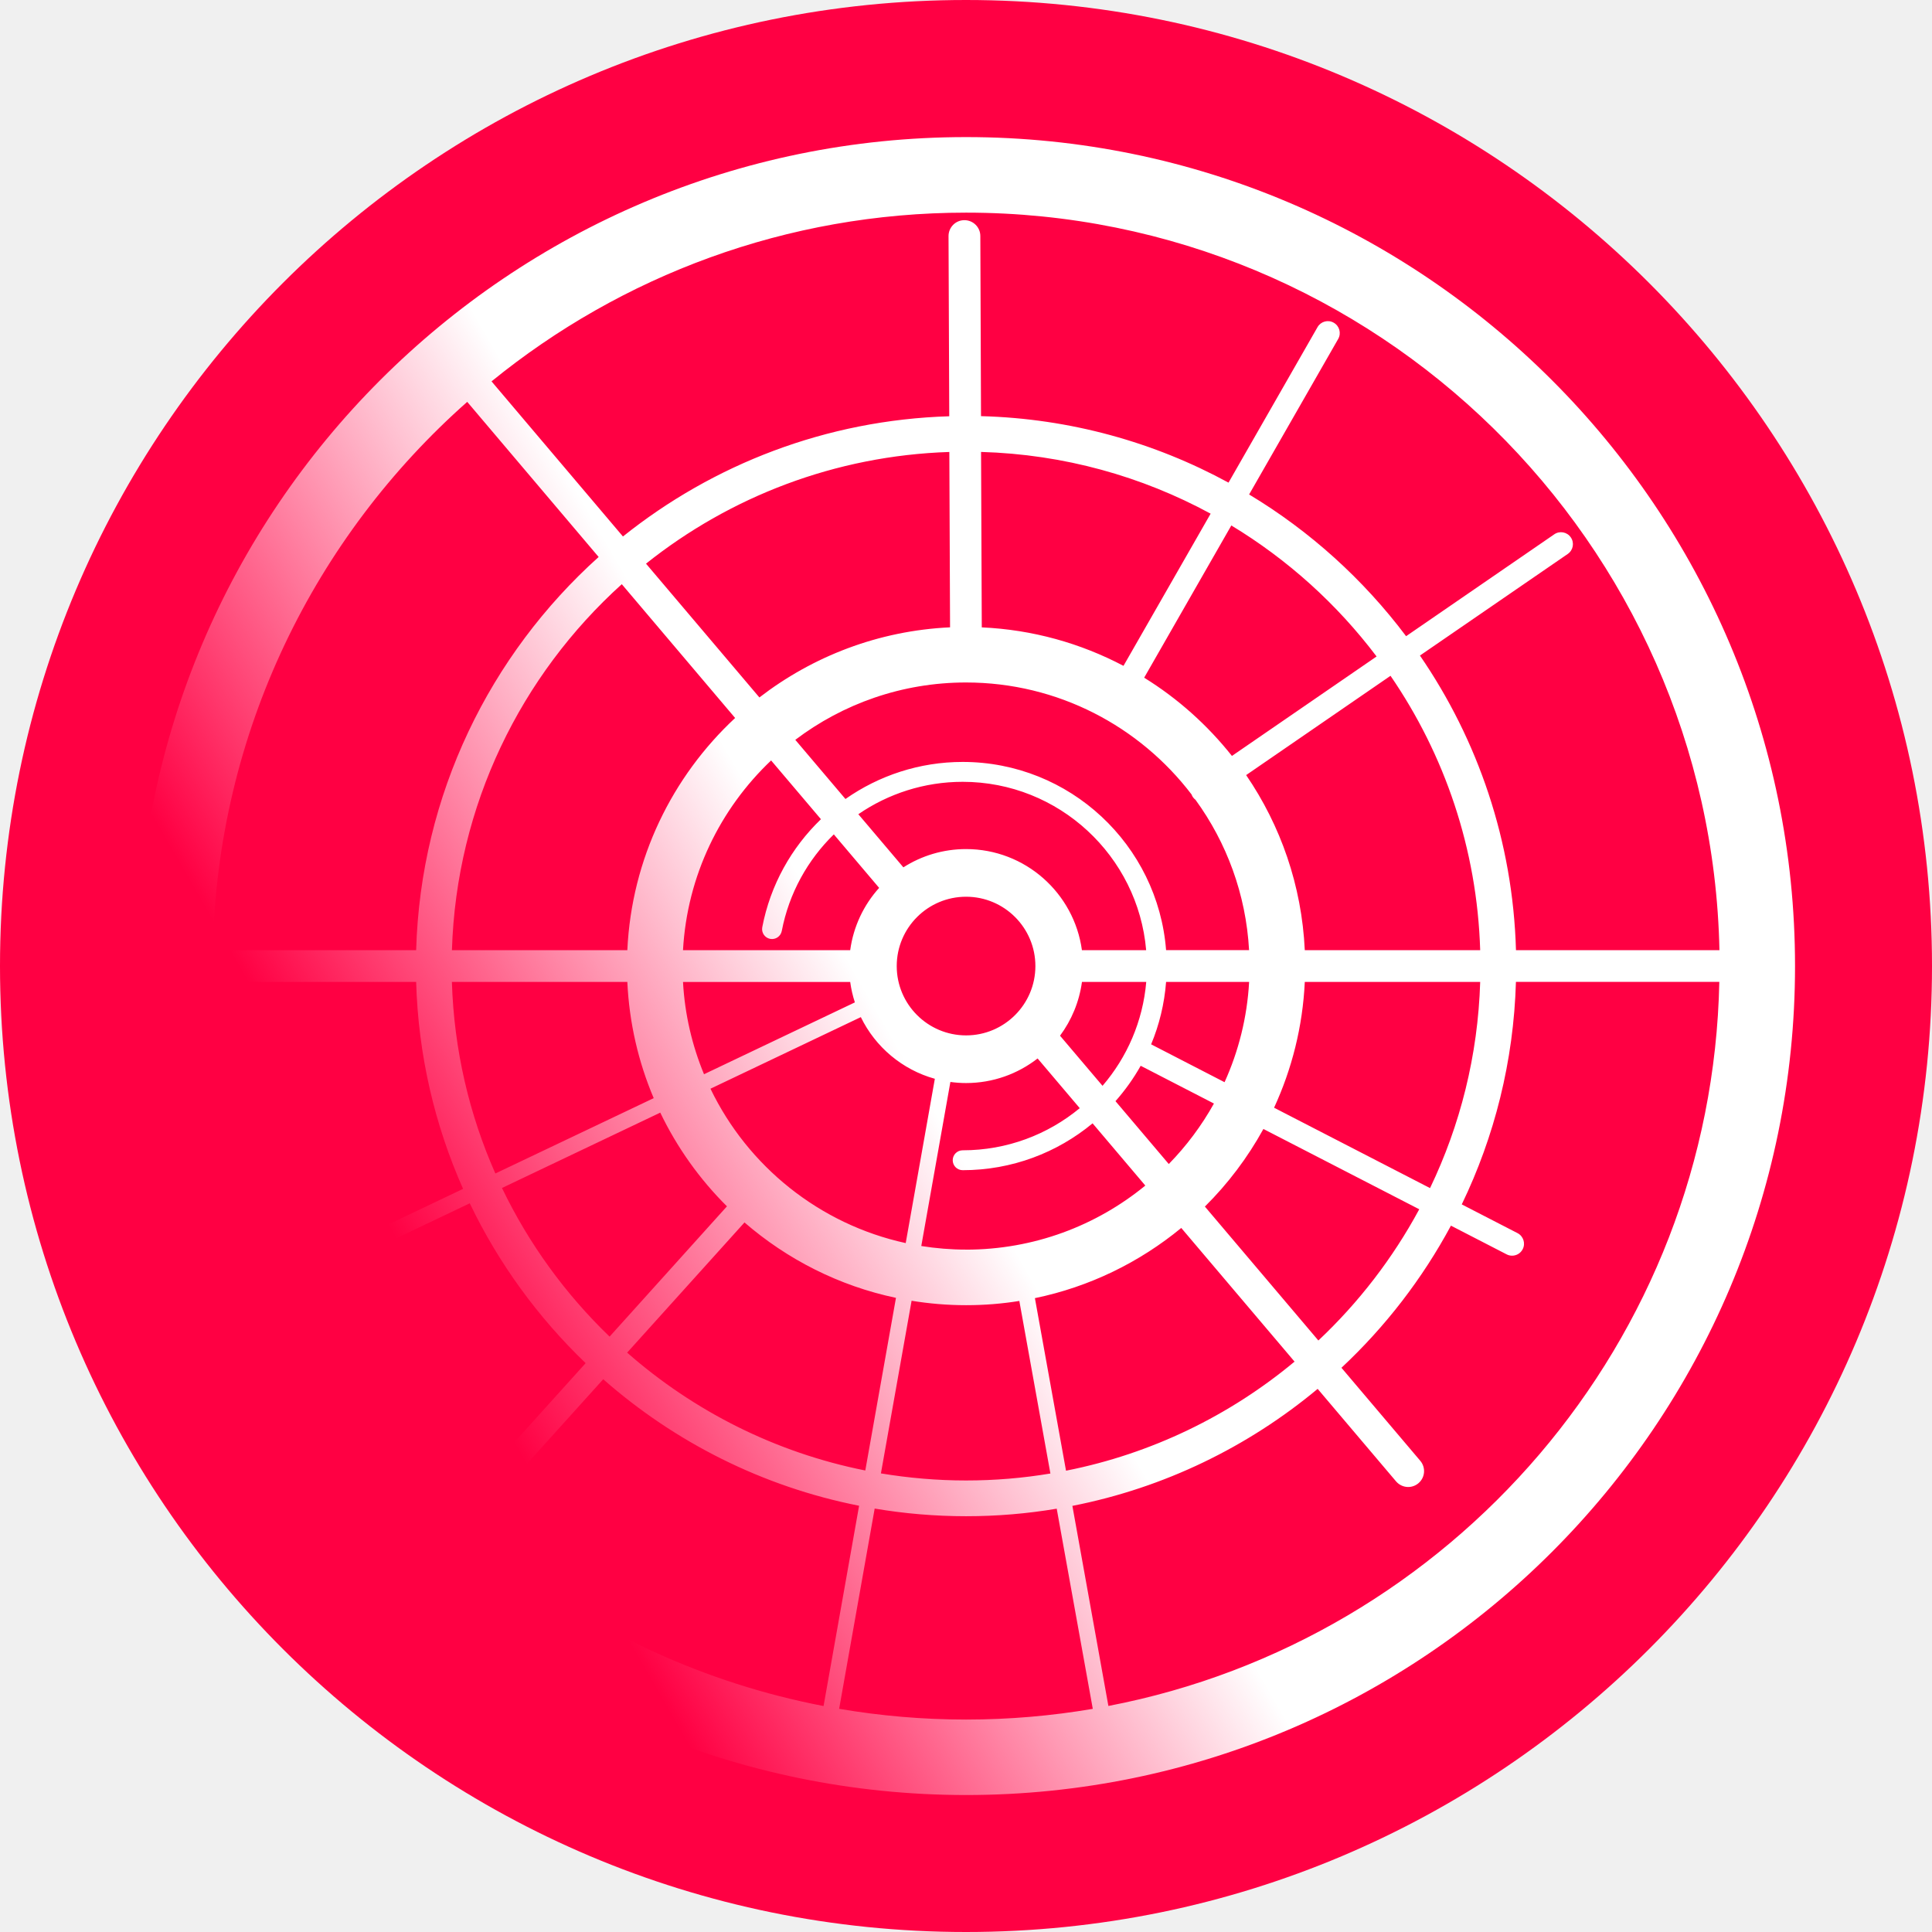
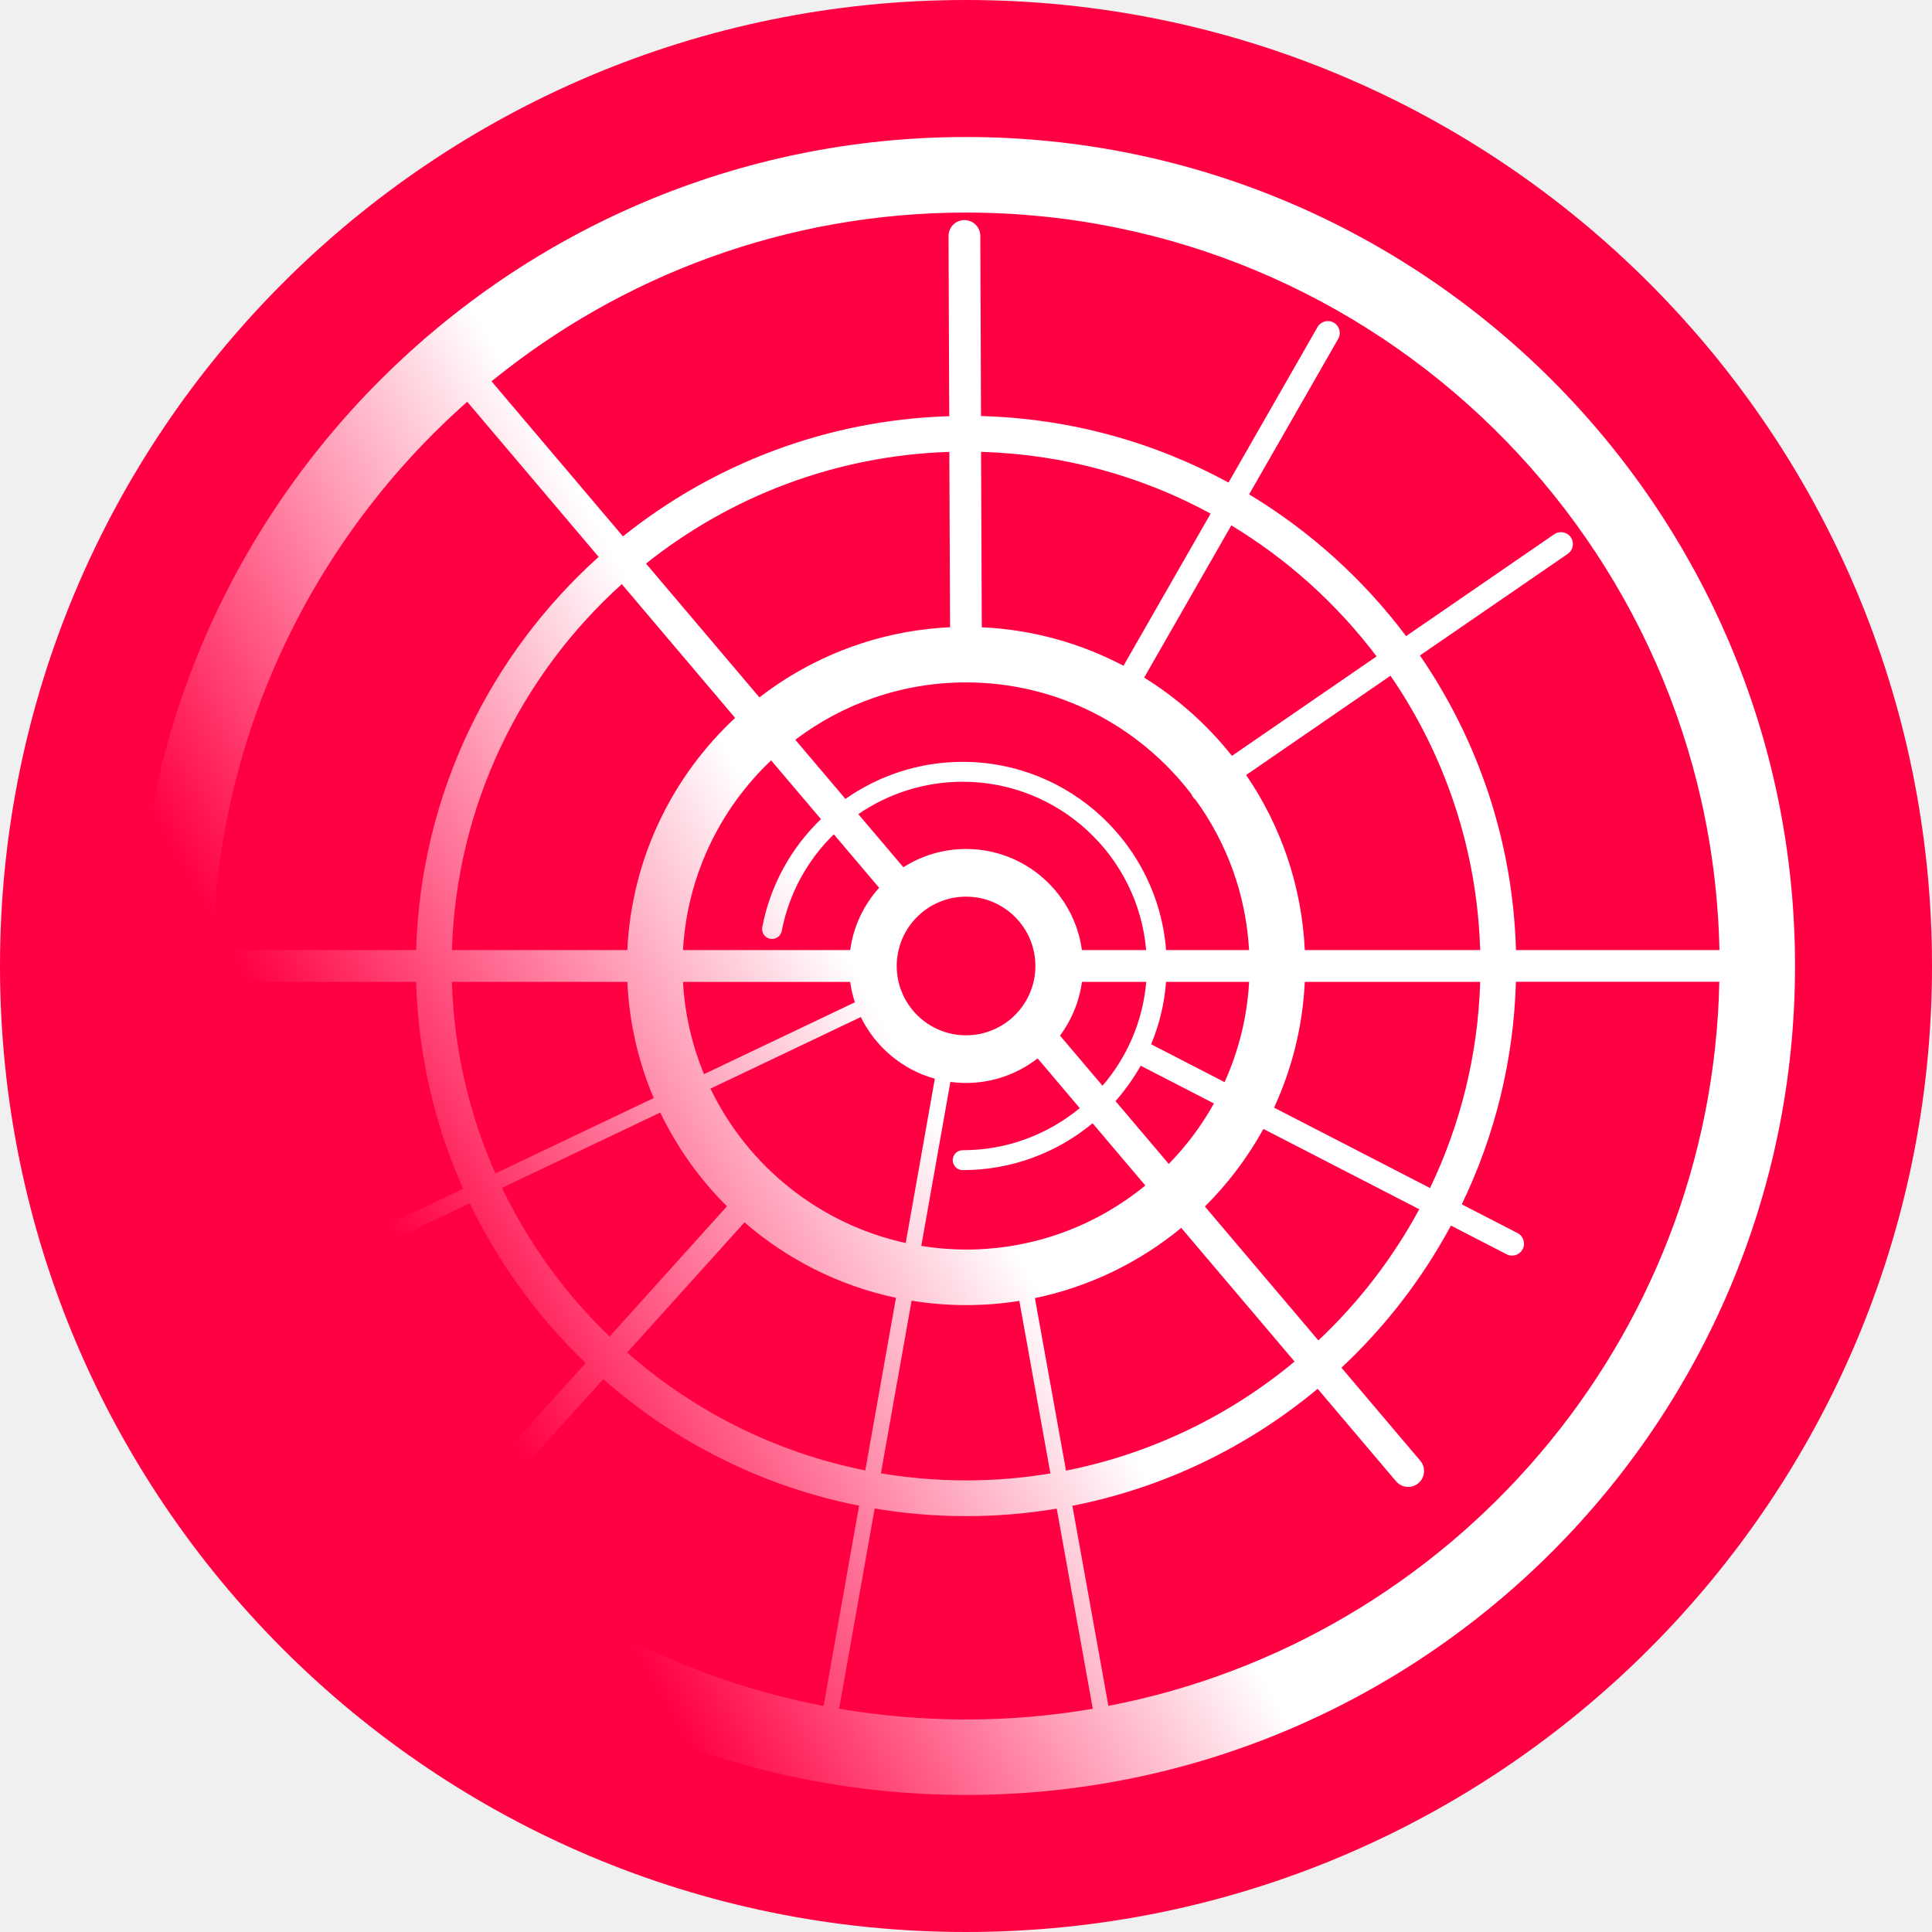
<svg xmlns="http://www.w3.org/2000/svg" width="48" height="48" viewBox="0 0 48 48" fill="none">
-   <g clip-path="url(#clip0_2191_1748)">
+   <g clip-path="url(#clip0_17347_31592)">
    <path d="M24 48C37.255 48 48 37.255 48 24C48 10.745 37.255 0 24 0C10.745 0 0 10.745 0 24C0 37.255 10.745 48 24 48Z" fill="#FF0043" />
-     <path d="M24.002 3.406C12.645 3.406 3.406 12.646 3.406 24.002C3.406 35.357 12.646 44.597 24.002 44.597C35.357 44.597 44.597 35.357 44.597 24.002C44.597 12.646 35.358 3.406 24.002 3.406ZM42.717 23.607H37.664C37.587 20.898 36.717 18.383 35.278 16.287L38.95 13.763C39.086 13.67 39.119 13.485 39.026 13.351C38.934 13.216 38.749 13.182 38.615 13.275L34.934 15.806C33.874 14.396 32.549 13.197 31.034 12.285L33.247 8.421C33.328 8.279 33.279 8.099 33.137 8.018C32.995 7.936 32.815 7.986 32.734 8.127L30.522 11.991C28.685 10.99 26.594 10.398 24.373 10.339L24.356 5.863C24.356 5.646 24.178 5.47 23.961 5.47H23.959C23.741 5.47 23.565 5.649 23.566 5.867L23.584 10.342C20.525 10.435 17.715 11.538 15.477 13.329L12.212 9.475C15.433 6.855 19.538 5.283 24.003 5.283C34.194 5.283 42.508 13.468 42.719 23.609L42.717 23.607ZM32.755 33.305L29.935 29.977C30.507 29.41 30.997 28.761 31.389 28.049L35.261 30.044C34.603 31.263 33.755 32.363 32.755 33.304V33.305ZM12.472 29.515L16.404 27.643C16.822 28.512 17.384 29.299 18.061 29.971L15.145 33.208C14.048 32.152 13.139 30.903 12.472 29.516V29.515ZM5.286 24.396H10.339C10.391 26.221 10.803 27.958 11.505 29.537L6.942 31.71C5.926 29.471 5.34 26.998 5.286 24.396ZM15.448 14.514L18.264 17.838C16.702 19.293 15.691 21.334 15.586 23.607H11.228C11.338 20.005 12.946 16.773 15.448 14.514ZM24.002 31.046C23.623 31.046 23.252 31.015 22.889 30.957L23.612 26.881C23.739 26.898 23.869 26.908 24 26.908C24.67 26.908 25.287 26.68 25.779 26.297L26.826 27.532C26.035 28.186 25.021 28.579 23.917 28.579C23.78 28.579 23.67 28.69 23.67 28.826C23.67 28.962 23.78 29.073 23.917 29.073C25.142 29.073 26.268 28.636 27.145 27.909L28.455 29.455C27.241 30.45 25.69 31.047 24 31.047L24.002 31.046ZM17.651 27.049L21.387 25.27C21.748 26.012 22.417 26.578 23.226 26.802L22.502 30.884C20.361 30.417 18.58 28.977 17.652 27.05L17.651 27.049ZM19.158 18.893L20.396 20.353C19.665 21.058 19.14 21.983 18.938 23.037C18.913 23.171 19 23.3 19.134 23.326C19.268 23.351 19.397 23.264 19.423 23.13C19.603 22.19 20.068 21.363 20.716 20.73L21.842 22.059C21.461 22.481 21.203 23.016 21.123 23.607H16.969C17.072 21.755 17.893 20.094 19.158 18.893ZM27.392 26.977L26.336 25.732C26.621 25.348 26.813 24.892 26.881 24.396H28.478C28.394 25.377 27.999 26.271 27.392 26.977H27.392ZM22.279 24.002C22.279 23.051 23.051 22.279 24.002 22.279C24.952 22.279 25.724 23.051 25.724 24.002C25.724 24.952 24.952 25.724 24.002 25.724C23.051 25.724 22.279 24.952 22.279 24.002ZM26.88 23.607C26.687 22.19 25.471 21.095 24.002 21.095C23.428 21.095 22.895 21.262 22.444 21.549L21.325 20.229C22.068 19.719 22.964 19.424 23.917 19.424C26.307 19.424 28.275 21.267 28.476 23.607H26.879H26.88ZM21.123 24.396C21.146 24.571 21.186 24.741 21.239 24.904L17.491 26.689C17.196 25.976 17.013 25.204 16.969 24.397H21.123V24.396ZM27.714 27.358C27.952 27.089 28.162 26.795 28.34 26.479L30.16 27.417C29.853 27.968 29.475 28.473 29.038 28.92L27.714 27.358ZM28.599 25.947C28.801 25.464 28.929 24.942 28.971 24.396H31.034C30.985 25.28 30.771 26.12 30.424 26.887L28.599 25.946V25.947ZM28.971 23.607C28.769 20.994 26.581 18.93 23.917 18.93C22.843 18.93 21.835 19.269 21.005 19.851L19.759 18.381C20.94 17.487 22.409 16.956 24 16.956C26.285 16.956 28.316 18.049 29.604 19.738C29.612 19.761 29.623 19.784 29.638 19.805C29.656 19.831 29.678 19.852 29.702 19.871C30.474 20.932 30.956 22.216 31.033 23.606H28.97L28.971 23.607ZM28.427 16.836L30.592 13.055C31.993 13.902 33.218 15.009 34.201 16.31L30.607 18.781C29.999 18.014 29.262 17.354 28.426 16.837L28.427 16.836ZM27.913 16.543C26.852 15.984 25.659 15.644 24.392 15.587L24.374 11.228C26.433 11.287 28.372 11.836 30.078 12.762L27.912 16.544L27.913 16.543ZM23.603 15.586C21.825 15.669 20.191 16.307 18.867 17.328L16.05 14.004C18.133 12.344 20.744 11.321 23.586 11.229L23.604 15.587L23.603 15.586ZM11.228 24.396H15.586C15.633 25.415 15.862 26.389 16.241 27.283L12.307 29.155C11.659 27.691 11.279 26.084 11.227 24.396H11.228ZM18.497 30.372C19.556 31.288 20.842 31.946 22.26 32.245L21.498 36.534C19.262 36.088 17.233 35.056 15.581 33.606L18.497 30.371V30.372ZM22.648 32.317C23.089 32.389 23.541 32.427 24.002 32.427C24.462 32.427 24.893 32.391 25.325 32.322L26.097 36.609C25.415 36.723 24.716 36.782 24.002 36.782C23.287 36.782 22.575 36.721 21.886 36.606L22.648 32.318V32.317ZM25.712 32.252C27.072 31.971 28.313 31.36 29.348 30.508L32.163 33.829C30.555 35.167 28.614 36.118 26.485 36.539L25.712 32.252ZM31.654 27.521C32.096 26.562 32.365 25.507 32.417 24.396H36.775C36.719 26.225 36.278 27.959 35.529 29.518L31.654 27.521ZM32.417 23.607C32.342 21.999 31.815 20.507 30.96 19.257L34.547 16.79C35.887 18.743 36.698 21.084 36.775 23.607H32.417ZM11.608 9.984L14.873 13.838C12.179 16.26 10.45 19.735 10.339 23.607H5.286C5.398 18.191 7.822 13.334 11.608 9.984ZM7.11 32.068L11.671 29.896C12.387 31.389 13.368 32.733 14.55 33.867L11.449 37.307C11.339 37.428 11.349 37.616 11.471 37.725C11.527 37.776 11.598 37.801 11.669 37.801C11.75 37.801 11.831 37.769 11.889 37.703L14.987 34.267C16.761 35.827 18.939 36.935 21.344 37.41L20.461 42.386C14.561 41.251 9.638 37.339 7.11 32.068ZM20.848 42.456L21.731 37.48C22.47 37.605 23.228 37.67 24.002 37.67C24.775 37.67 25.521 37.606 26.254 37.483L27.15 42.456C26.126 42.63 25.074 42.722 24.002 42.722C22.929 42.722 21.873 42.63 20.848 42.455V42.456ZM27.538 42.386L26.643 37.413C28.929 36.964 31.012 35.943 32.737 34.506L34.685 36.805C34.763 36.896 34.875 36.944 34.986 36.944C35.076 36.944 35.167 36.913 35.241 36.85C35.408 36.709 35.427 36.46 35.287 36.294L33.328 33.982C34.416 32.965 35.337 31.773 36.048 30.451L37.432 31.164C37.475 31.187 37.522 31.197 37.567 31.197C37.675 31.197 37.778 31.139 37.831 31.036C37.906 30.891 37.848 30.712 37.703 30.637L36.317 29.923C37.129 28.242 37.606 26.369 37.663 24.394H42.716C42.531 33.332 36.05 40.749 27.538 42.384L27.538 42.386Z" fill="url(#paint0_linear_2191_1748)" />
+     <path d="M24.002 3.404C12.645 3.404 3.406 12.644 3.406 24C3.406 35.355 12.646 44.595 24.002 44.595C35.357 44.595 44.597 35.355 44.597 24C44.597 12.644 35.358 3.404 24.002 3.404ZM42.717 23.605H37.664C37.587 20.896 36.717 18.381 35.278 16.285L38.95 13.761C39.086 13.668 39.119 13.483 39.026 13.349C38.934 13.214 38.749 13.181 38.615 13.273L34.934 15.804C33.874 14.394 32.549 13.195 31.034 12.283L33.247 8.419C33.328 8.277 33.279 8.097 33.137 8.016C32.995 7.934 32.815 7.984 32.734 8.125L30.522 11.989C28.685 10.988 26.594 10.396 24.373 10.337L24.356 5.861C24.356 5.644 24.178 5.468 23.961 5.468H23.959C23.741 5.468 23.565 5.647 23.566 5.865L23.584 10.34C20.525 10.433 17.715 11.536 15.477 13.326L12.212 9.473C15.433 6.853 19.538 5.281 24.003 5.281C34.194 5.281 42.508 13.466 42.719 23.607L42.717 23.605ZM32.755 33.303L29.935 29.975C30.507 29.408 30.997 28.759 31.389 28.048L35.261 30.043C34.603 31.261 33.755 32.361 32.755 33.302V33.303ZM12.472 29.513L16.404 27.641C16.822 28.51 17.384 29.297 18.061 29.97L15.145 33.206C14.048 32.15 13.139 30.901 12.472 29.514V29.513ZM5.286 24.394H10.339C10.391 26.219 10.803 27.956 11.505 29.535L6.942 31.708C5.926 29.469 5.34 26.996 5.286 24.394ZM15.448 14.512L18.264 17.836C16.702 19.291 15.691 21.332 15.586 23.605H11.228C11.338 20.003 12.946 16.771 15.448 14.512ZM24.002 31.044C23.623 31.044 23.252 31.013 22.889 30.955L23.612 26.879C23.739 26.896 23.869 26.906 24 26.906C24.67 26.906 25.287 26.678 25.779 26.295L26.826 27.531C26.035 28.184 25.021 28.577 23.917 28.577C23.78 28.577 23.67 28.688 23.67 28.824C23.67 28.96 23.78 29.071 23.917 29.071C25.142 29.071 26.268 28.634 27.145 27.907L28.455 29.453C27.241 30.448 25.69 31.045 24 31.045L24.002 31.044ZM17.651 27.047L21.387 25.268C21.748 26.01 22.417 26.576 23.226 26.8L22.502 30.882C20.361 30.415 18.58 28.975 17.652 27.048L17.651 27.047ZM19.158 18.891L20.396 20.351C19.665 21.055 19.14 21.981 18.938 23.035C18.913 23.169 19 23.298 19.134 23.324C19.268 23.349 19.397 23.262 19.423 23.128C19.603 22.188 20.068 21.361 20.716 20.728L21.842 22.057C21.461 22.479 21.203 23.014 21.123 23.605H16.969C17.072 21.753 17.893 20.092 19.158 18.891ZM27.392 26.975L26.336 25.73C26.621 25.346 26.813 24.89 26.881 24.394H28.478C28.394 25.375 27.999 26.269 27.392 26.975H27.392ZM22.279 24C22.279 23.049 23.051 22.277 24.002 22.277C24.952 22.277 25.724 23.049 25.724 24C25.724 24.95 24.952 25.722 24.002 25.722C23.051 25.722 22.279 24.95 22.279 24ZM26.88 23.605C26.687 22.188 25.471 21.093 24.002 21.093C23.428 21.093 22.895 21.26 22.444 21.547L21.325 20.227C22.068 19.717 22.964 19.422 23.917 19.422C26.307 19.422 28.275 21.265 28.476 23.605H26.879H26.88ZM21.123 24.394C21.146 24.569 21.186 24.738 21.239 24.902L17.491 26.687C17.196 25.974 17.013 25.202 16.969 24.395H21.123V24.394ZM27.714 27.356C27.952 27.087 28.162 26.793 28.34 26.477L30.16 27.415C29.853 27.966 29.475 28.471 29.038 28.918L27.714 27.356ZM28.599 25.945C28.801 25.462 28.929 24.94 28.971 24.394H31.034C30.985 25.278 30.771 26.118 30.424 26.885L28.599 25.944V25.945ZM28.971 23.605C28.769 20.992 26.581 18.928 23.917 18.928C22.843 18.928 21.835 19.267 21.005 19.849L19.759 18.379C20.94 17.485 22.409 16.954 24 16.954C26.285 16.954 28.316 18.047 29.604 19.736C29.612 19.759 29.623 19.782 29.638 19.803C29.656 19.829 29.678 19.85 29.702 19.869C30.474 20.93 30.956 22.214 31.033 23.604H28.97L28.971 23.605ZM28.427 16.834L30.592 13.053C31.993 13.9 33.218 15.007 34.201 16.308L30.607 18.779C29.999 18.012 29.262 17.352 28.426 16.835L28.427 16.834ZM27.913 16.541C26.852 15.982 25.659 15.642 24.392 15.585L24.374 11.226C26.433 11.285 28.372 11.834 30.078 12.76L27.912 16.542L27.913 16.541ZM23.603 15.584C21.825 15.667 20.191 16.305 18.867 17.326L16.05 14.002C18.133 12.342 20.744 11.319 23.586 11.227L23.604 15.585L23.603 15.584ZM11.228 24.394H15.586C15.633 25.413 15.862 26.387 16.241 27.281L12.307 29.154C11.659 27.689 11.279 26.082 11.227 24.394H11.228ZM18.497 30.37C19.556 31.286 20.842 31.944 22.26 32.243L21.498 36.532C19.262 36.086 17.233 35.054 15.581 33.604L18.497 30.369V30.37ZM22.648 32.315C23.089 32.387 23.541 32.425 24.002 32.425C24.462 32.425 24.893 32.389 25.325 32.321L26.097 36.607C25.415 36.721 24.716 36.78 24.002 36.78C23.287 36.78 22.575 36.719 21.886 36.604L22.648 32.316V32.315ZM25.712 32.251C27.072 31.969 28.313 31.359 29.348 30.506L32.163 33.827C30.555 35.165 28.614 36.116 26.485 36.537L25.712 32.251ZM31.654 27.519C32.096 26.56 32.365 25.505 32.417 24.394H36.775C36.719 26.223 36.278 27.957 35.529 29.516L31.654 27.519ZM32.417 23.605C32.342 21.997 31.815 20.505 30.96 19.255L34.547 16.788C35.887 18.741 36.698 21.082 36.775 23.605H32.417ZM11.608 9.982L14.873 13.836C12.179 16.258 10.45 19.733 10.339 23.605H5.286C5.398 18.189 7.822 13.332 11.608 9.982ZM7.11 32.066L11.671 29.895C12.387 31.387 13.368 32.731 14.55 33.864L11.449 37.305C11.339 37.426 11.349 37.614 11.471 37.723C11.527 37.774 11.598 37.799 11.669 37.799C11.75 37.799 11.831 37.767 11.889 37.701L14.987 34.265C16.761 35.825 18.939 36.933 21.344 37.408L20.461 42.384C14.561 41.249 9.638 37.337 7.11 32.066ZM20.848 42.454L21.731 37.478C22.47 37.603 23.228 37.668 24.002 37.668C24.775 37.668 25.521 37.604 26.254 37.481L27.15 42.454C26.126 42.629 25.074 42.72 24.002 42.72C22.929 42.72 21.873 42.627 20.848 42.453V42.454ZM27.538 42.384L26.643 37.411C28.929 36.962 31.012 35.941 32.737 34.504L34.685 36.803C34.763 36.894 34.875 36.942 34.986 36.942C35.076 36.942 35.167 36.911 35.241 36.848C35.408 36.707 35.427 36.458 35.287 36.292L33.328 33.98C34.416 32.963 35.337 31.771 36.048 30.449L37.432 31.162C37.475 31.185 37.522 31.195 37.567 31.195C37.675 31.195 37.778 31.137 37.831 31.034C37.906 30.889 37.848 30.71 37.703 30.635L36.317 29.921C37.129 28.24 37.606 26.367 37.663 24.392H42.716C42.531 33.33 36.05 40.747 27.538 42.382L27.538 42.384Z" fill="url(#paint0_linear_17347_31592)" />
  </g>
  <defs>
-     <linearGradient id="paint0_linear_2191_1748" x1="6.169" y1="34.298" x2="41.834" y2="13.706" gradientUnits="userSpaceOnUse">
+     <linearGradient id="paint0_linear_17347_31592" x1="6.169" y1="34.296" x2="41.834" y2="13.704" gradientUnits="userSpaceOnUse">
      <stop offset="0.12" stop-color="white" stop-opacity="0" />
      <stop offset="0.44" stop-color="white" />
    </linearGradient>
-     <clipPath id="clip0_2191_1748">
+     <clipPath id="clip0_17347_31592">
      <rect width="48" height="48" fill="white" />
    </clipPath>
  </defs>
</svg>
